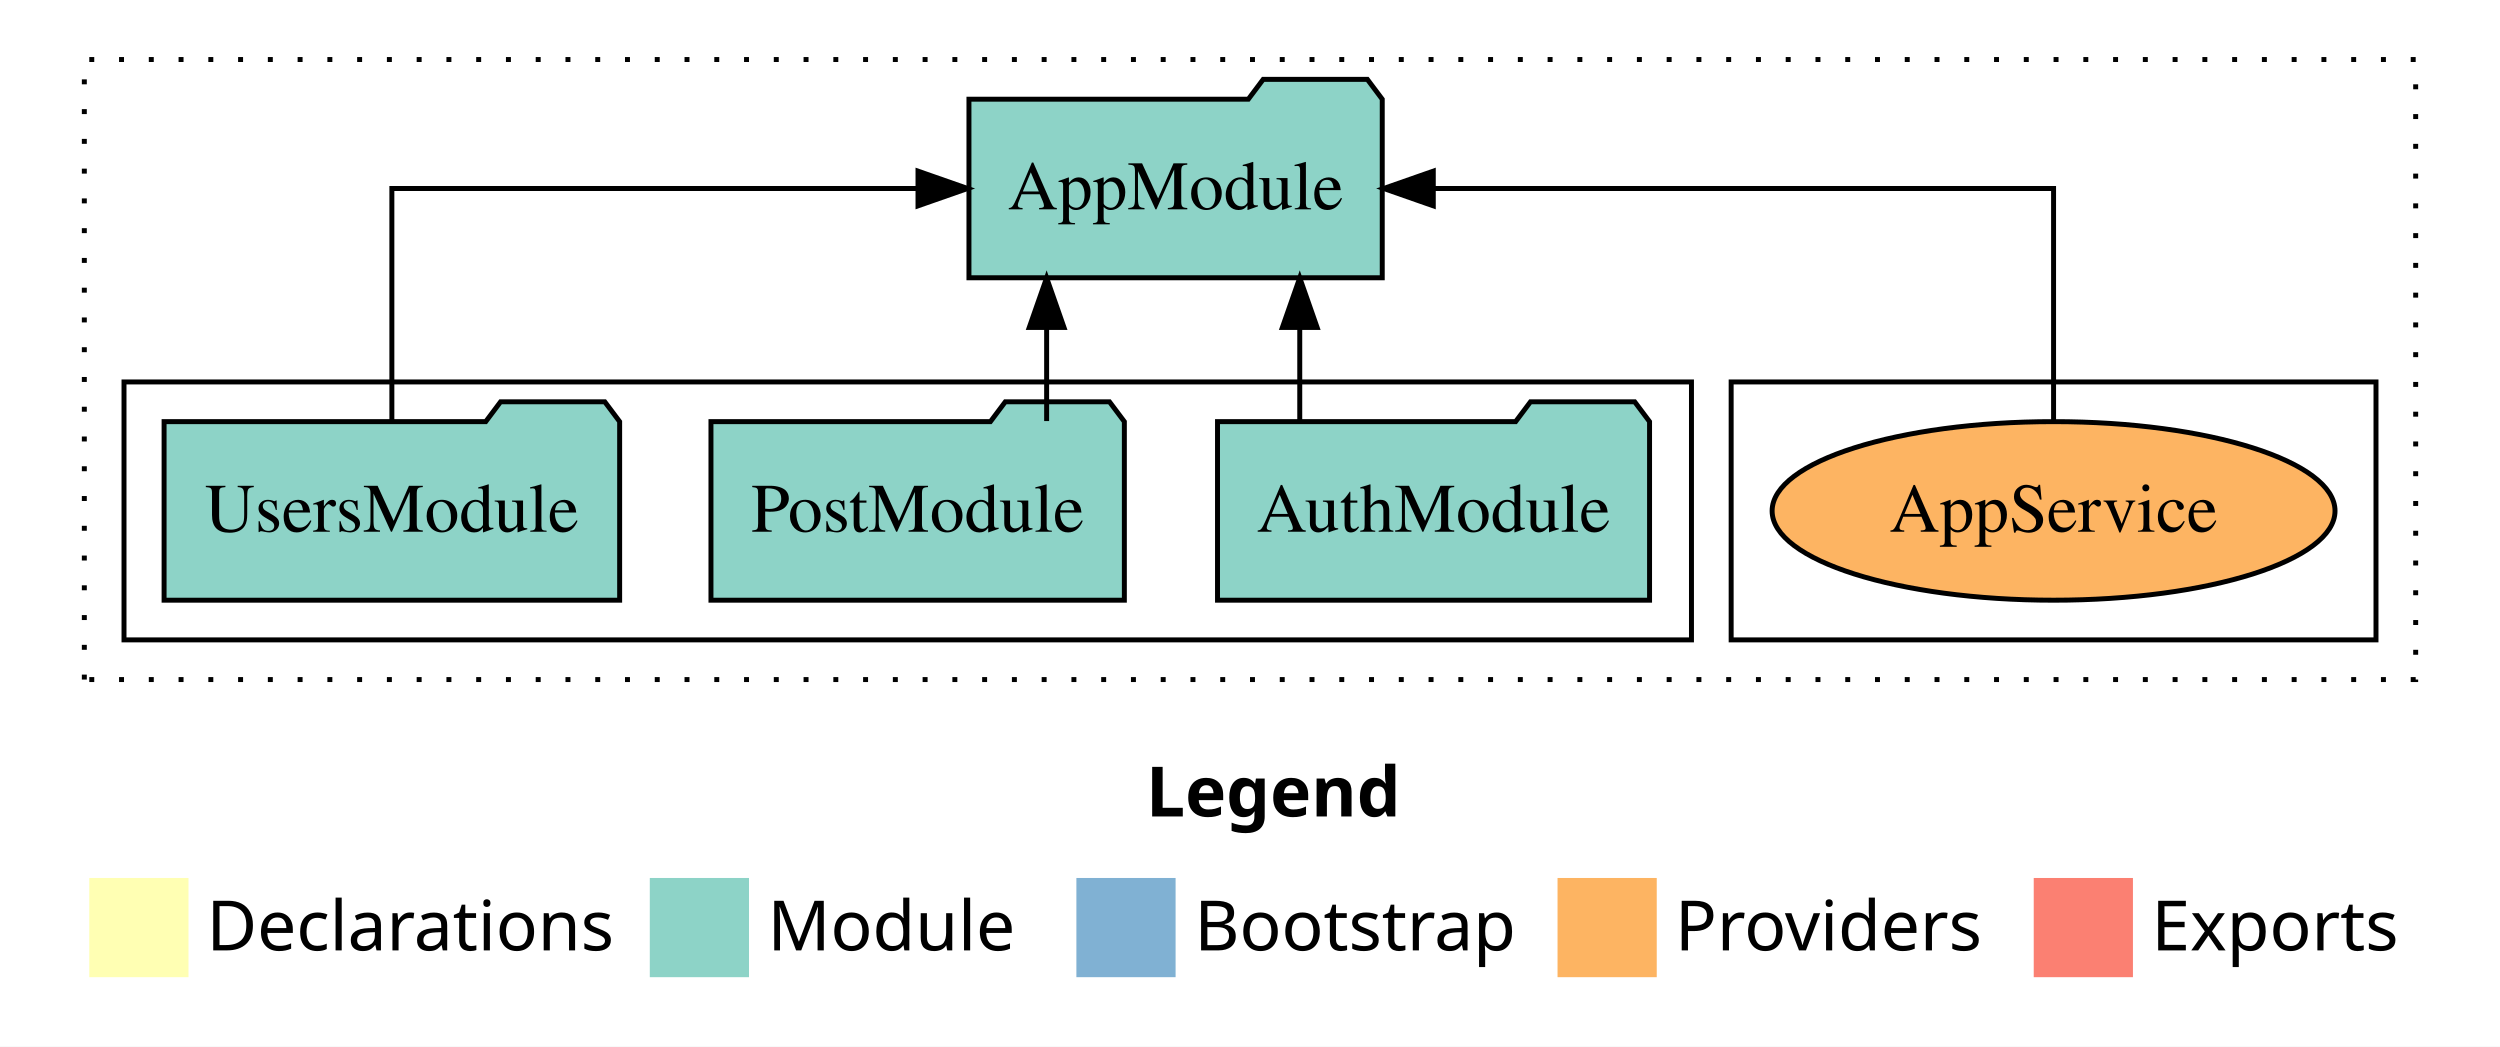
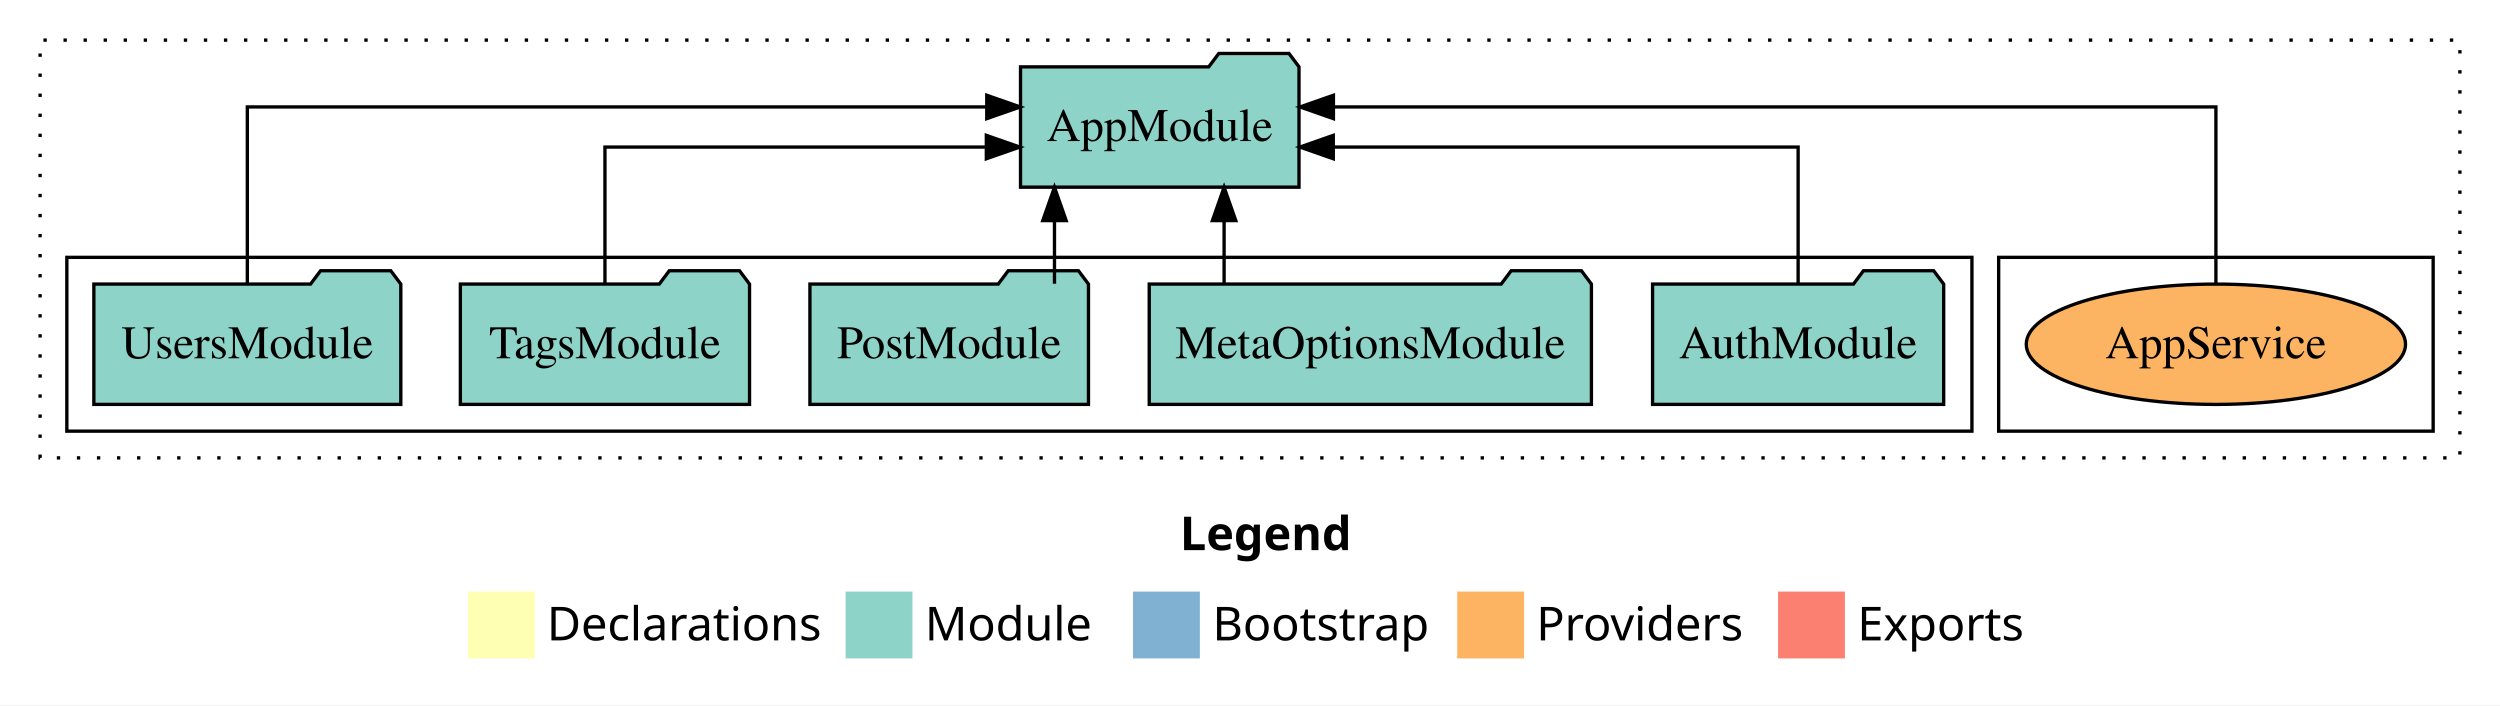
- <svg xmlns="http://www.w3.org/2000/svg" width="504pt" height="211pt" viewBox="0.00 0.00 504.00 211.00">
+ <svg xmlns="http://www.w3.org/2000/svg" width="748pt" height="211pt" viewBox="0.00 0.00 748.00 211.00">
  <g id="graph0" class="graph" transform="scale(1 1) rotate(0) translate(4 207)">
-     <polygon fill="white" stroke="transparent" points="-4,4 -4,-207 500,-207 500,4 -4,4" />
-     <text text-anchor="start" x="227.01" y="-42.4" font-family="Times-12" font-weight="bold" font-size="14.00">Legend</text>
-     <polygon fill="#ffffb3" stroke="transparent" points="14,-10 14,-30 34,-30 34,-10 14,-10" />
-     <text text-anchor="start" x="37.63" y="-15.4" font-family="Times-12" font-size="14.00">  Declarations</text>
-     <polygon fill="#8dd3c7" stroke="transparent" points="127,-10 127,-30 147,-30 147,-10 127,-10" />
-     <text text-anchor="start" x="150.73" y="-15.4" font-family="Times-12" font-size="14.00">  Module</text>
-     <polygon fill="#80b1d3" stroke="transparent" points="213,-10 213,-30 233,-30 233,-10 213,-10" />
-     <text text-anchor="start" x="236.78" y="-15.4" font-family="Times-12" font-size="14.00">  Bootstrap</text>
-     <polygon fill="#fdb462" stroke="transparent" points="310,-10 310,-30 330,-30 330,-10 310,-10" />
-     <text text-anchor="start" x="333.67" y="-15.4" font-family="Times-12" font-size="14.00">  Providers</text>
-     <polygon fill="#fb8072" stroke="transparent" points="406,-10 406,-30 426,-30 426,-10 406,-10" />
-     <text text-anchor="start" x="429.73" y="-15.4" font-family="Times-12" font-size="14.00">  Exports</text>
+     <polygon fill="white" stroke="transparent" points="-4,4 -4,-207 744,-207 744,4 -4,4" />
+     <text text-anchor="start" x="349.01" y="-42.4" font-family="Times-12" font-weight="bold" font-size="14.00">Legend</text>
+     <polygon fill="#ffffb3" stroke="transparent" points="136,-10 136,-30 156,-30 156,-10 136,-10" />
+     <text text-anchor="start" x="159.63" y="-15.4" font-family="Times-12" font-size="14.00">  Declarations</text>
+     <polygon fill="#8dd3c7" stroke="transparent" points="249,-10 249,-30 269,-30 269,-10 249,-10" />
+     <text text-anchor="start" x="272.73" y="-15.4" font-family="Times-12" font-size="14.00">  Module</text>
+     <polygon fill="#80b1d3" stroke="transparent" points="335,-10 335,-30 355,-30 355,-10 335,-10" />
+     <text text-anchor="start" x="358.78" y="-15.4" font-family="Times-12" font-size="14.00">  Bootstrap</text>
+     <polygon fill="#fdb462" stroke="transparent" points="432,-10 432,-30 452,-30 452,-10 432,-10" />
+     <text text-anchor="start" x="455.67" y="-15.4" font-family="Times-12" font-size="14.00">  Providers</text>
+     <polygon fill="#fb8072" stroke="transparent" points="528,-10 528,-30 548,-30 548,-10 528,-10" />
+     <text text-anchor="start" x="551.73" y="-15.4" font-family="Times-12" font-size="14.00">  Exports</text>
    <g id="clust1" class="cluster">
-       <polygon fill="none" stroke="black" stroke-dasharray="1,5" points="13,-70 13,-195 483,-195 483,-70 13,-70" />
+       <polygon fill="none" stroke="black" stroke-dasharray="1,5" points="8,-70 8,-195 732,-195 732,-70 8,-70" />
    </g>
    <g id="clust6" class="cluster">
-       <polygon fill="none" stroke="black" points="345,-78 345,-130 475,-130 475,-78 345,-78" />
+       <polygon fill="none" stroke="black" points="594,-78 594,-130 724,-130 724,-78 594,-78" />
    </g>
    <g id="clust3" class="cluster">
-       <polygon fill="none" stroke="black" points="21,-78 21,-130 337,-130 337,-78 21,-78" />
+       <polygon fill="none" stroke="black" points="16,-78 16,-130 586,-130 586,-78 16,-78" />
    </g>
    <g id="node1" class="node">
-       <polygon fill="#8dd3c7" stroke="black" points="328.55,-122 325.55,-126 304.55,-126 301.55,-122 241.45,-122 241.45,-86 328.55,-86 328.55,-122" />
-       <text text-anchor="middle" x="285" y="-99.8" font-family="Times,serif" font-size="14.00">AuthModule</text>
+       <polygon fill="#8dd3c7" stroke="black" points="577.55,-122 574.55,-126 553.55,-126 550.55,-122 490.45,-122 490.45,-86 577.55,-86 577.55,-122" />
+       <text text-anchor="middle" x="534" y="-99.8" font-family="Times,serif" font-size="14.00">AuthModule</text>
+     </g>
+     <g id="node6" class="node">
+       <polygon fill="#8dd3c7" stroke="black" points="384.66,-187 381.66,-191 360.66,-191 357.66,-187 301.34,-187 301.34,-151 384.66,-151 384.66,-187" />
+       <text text-anchor="middle" x="343" y="-164.8" font-family="Times,serif" font-size="14.00">AppModule</text>
+     </g>
+     <g id="edge1" class="edge">
+       <path fill="none" stroke="black" d="M534,-122.02C534,-139.37 534,-163 534,-163 534,-163 394.92,-163 394.92,-163" />
+       <polygon fill="black" stroke="black" points="394.92,-159.5 384.92,-163 394.92,-166.5 394.92,-159.5" />
+     </g>
+     <g id="node2" class="node">
+       <polygon fill="#8dd3c7" stroke="black" points="472.15,-122 469.15,-126 448.15,-126 445.15,-122 339.85,-122 339.85,-86 472.15,-86 472.15,-122" />
+       <text text-anchor="middle" x="406" y="-99.8" font-family="Times,serif" font-size="14.00">MetaOptionsModule</text>
+     </g>
+     <g id="edge2" class="edge">
+       <path fill="none" stroke="black" d="M362.25,-122.11C362.25,-122.11 362.25,-140.99 362.25,-140.99" />
+       <polygon fill="black" stroke="black" points="358.75,-140.99 362.25,-150.99 365.75,-140.99 358.75,-140.99" />
+     </g>
+     <g id="node3" class="node">
+       <polygon fill="#8dd3c7" stroke="black" points="321.67,-122 318.67,-126 297.67,-126 294.67,-122 238.33,-122 238.33,-86 321.67,-86 321.67,-122" />
+       <text text-anchor="middle" x="280" y="-99.8" font-family="Times,serif" font-size="14.00">PostModule</text>
+     </g>
+     <g id="edge3" class="edge">
+       <path fill="none" stroke="black" d="M311.5,-122.11C311.5,-122.11 311.5,-140.99 311.5,-140.99" />
+       <polygon fill="black" stroke="black" points="308,-140.99 311.5,-150.99 315,-140.99 308,-140.99" />
    </g>
    <g id="node4" class="node">
-       <polygon fill="#8dd3c7" stroke="black" points="274.66,-187 271.66,-191 250.66,-191 247.66,-187 191.34,-187 191.34,-151 274.66,-151 274.66,-187" />
-       <text text-anchor="middle" x="233" y="-164.8" font-family="Times,serif" font-size="14.00">AppModule</text>
+       <polygon fill="#8dd3c7" stroke="black" points="220.26,-122 217.26,-126 196.26,-126 193.26,-122 133.74,-122 133.74,-86 220.26,-86 220.26,-122" />
+       <text text-anchor="middle" x="177" y="-99.8" font-family="Times,serif" font-size="14.00">TagsModule</text>
    </g>
-     <g id="edge1" class="edge">
-       <path fill="none" stroke="black" d="M258.03,-122.11C258.03,-122.11 258.03,-140.99 258.03,-140.99" />
-       <polygon fill="black" stroke="black" points="254.53,-140.99 258.03,-150.99 261.53,-140.99 254.53,-140.99" />
-     </g>
-     <g id="node2" class="node">
-       <polygon fill="#8dd3c7" stroke="black" points="222.67,-122 219.67,-126 198.67,-126 195.67,-122 139.33,-122 139.33,-86 222.67,-86 222.67,-122" />
-       <text text-anchor="middle" x="181" y="-99.8" font-family="Times,serif" font-size="14.00">PostModule</text>
-     </g>
-     <g id="edge2" class="edge">
-       <path fill="none" stroke="black" d="M207,-122.11C207,-122.11 207,-140.99 207,-140.99" />
-       <polygon fill="black" stroke="black" points="203.5,-140.99 207,-150.99 210.5,-140.99 203.5,-140.99" />
-     </g>
-     <g id="node3" class="node">
-       <polygon fill="#8dd3c7" stroke="black" points="120.92,-122 117.92,-126 96.92,-126 93.92,-122 29.08,-122 29.08,-86 120.92,-86 120.92,-122" />
-       <text text-anchor="middle" x="75" y="-99.8" font-family="Times,serif" font-size="14.00">UsersModule</text>
-     </g>
-     <g id="edge3" class="edge">
-       <path fill="none" stroke="black" d="M75,-122.11C75,-141.34 75,-169 75,-169 75,-169 181.07,-169 181.07,-169" />
-       <polygon fill="black" stroke="black" points="181.07,-172.5 191.07,-169 181.07,-165.5 181.07,-172.5" />
+     <g id="edge4" class="edge">
+       <path fill="none" stroke="black" d="M177,-122.02C177,-139.37 177,-163 177,-163 177,-163 291.11,-163 291.11,-163" />
+       <polygon fill="black" stroke="black" points="291.11,-166.5 301.11,-163 291.11,-159.5 291.11,-166.5" />
    </g>
    <g id="node5" class="node">
-       <ellipse fill="#fdb462" stroke="black" cx="410" cy="-104" rx="56.74" ry="18" />
-       <text text-anchor="middle" x="410" y="-99.8" font-family="Times,serif" font-size="14.00">AppService</text>
+       <polygon fill="#8dd3c7" stroke="black" points="115.92,-122 112.92,-126 91.92,-126 88.92,-122 24.08,-122 24.08,-86 115.92,-86 115.92,-122" />
+       <text text-anchor="middle" x="70" y="-99.8" font-family="Times,serif" font-size="14.00">UsersModule</text>
    </g>
-     <g id="edge4" class="edge">
-       <path fill="none" stroke="black" d="M410,-122.11C410,-141.34 410,-169 410,-169 410,-169 284.95,-169 284.95,-169" />
-       <polygon fill="black" stroke="black" points="284.95,-165.5 274.95,-169 284.95,-172.5 284.95,-165.5" />
+     <g id="edge5" class="edge">
+       <path fill="none" stroke="black" d="M70,-122.28C70,-143.32 70,-175 70,-175 70,-175 291.24,-175 291.24,-175" />
+       <polygon fill="black" stroke="black" points="291.24,-178.5 301.24,-175 291.24,-171.5 291.24,-178.5" />
+     </g>
+     <g id="node7" class="node">
+       <ellipse fill="#fdb462" stroke="black" cx="659" cy="-104" rx="56.74" ry="18" />
+       <text text-anchor="middle" x="659" y="-99.8" font-family="Times,serif" font-size="14.00">AppService</text>
+     </g>
+     <g id="edge6" class="edge">
+       <path fill="none" stroke="black" d="M659,-122.28C659,-143.32 659,-175 659,-175 659,-175 394.96,-175 394.96,-175" />
+       <polygon fill="black" stroke="black" points="394.96,-171.5 384.96,-175 394.96,-178.5 394.96,-171.5" />
    </g>
  </g>
</svg>
